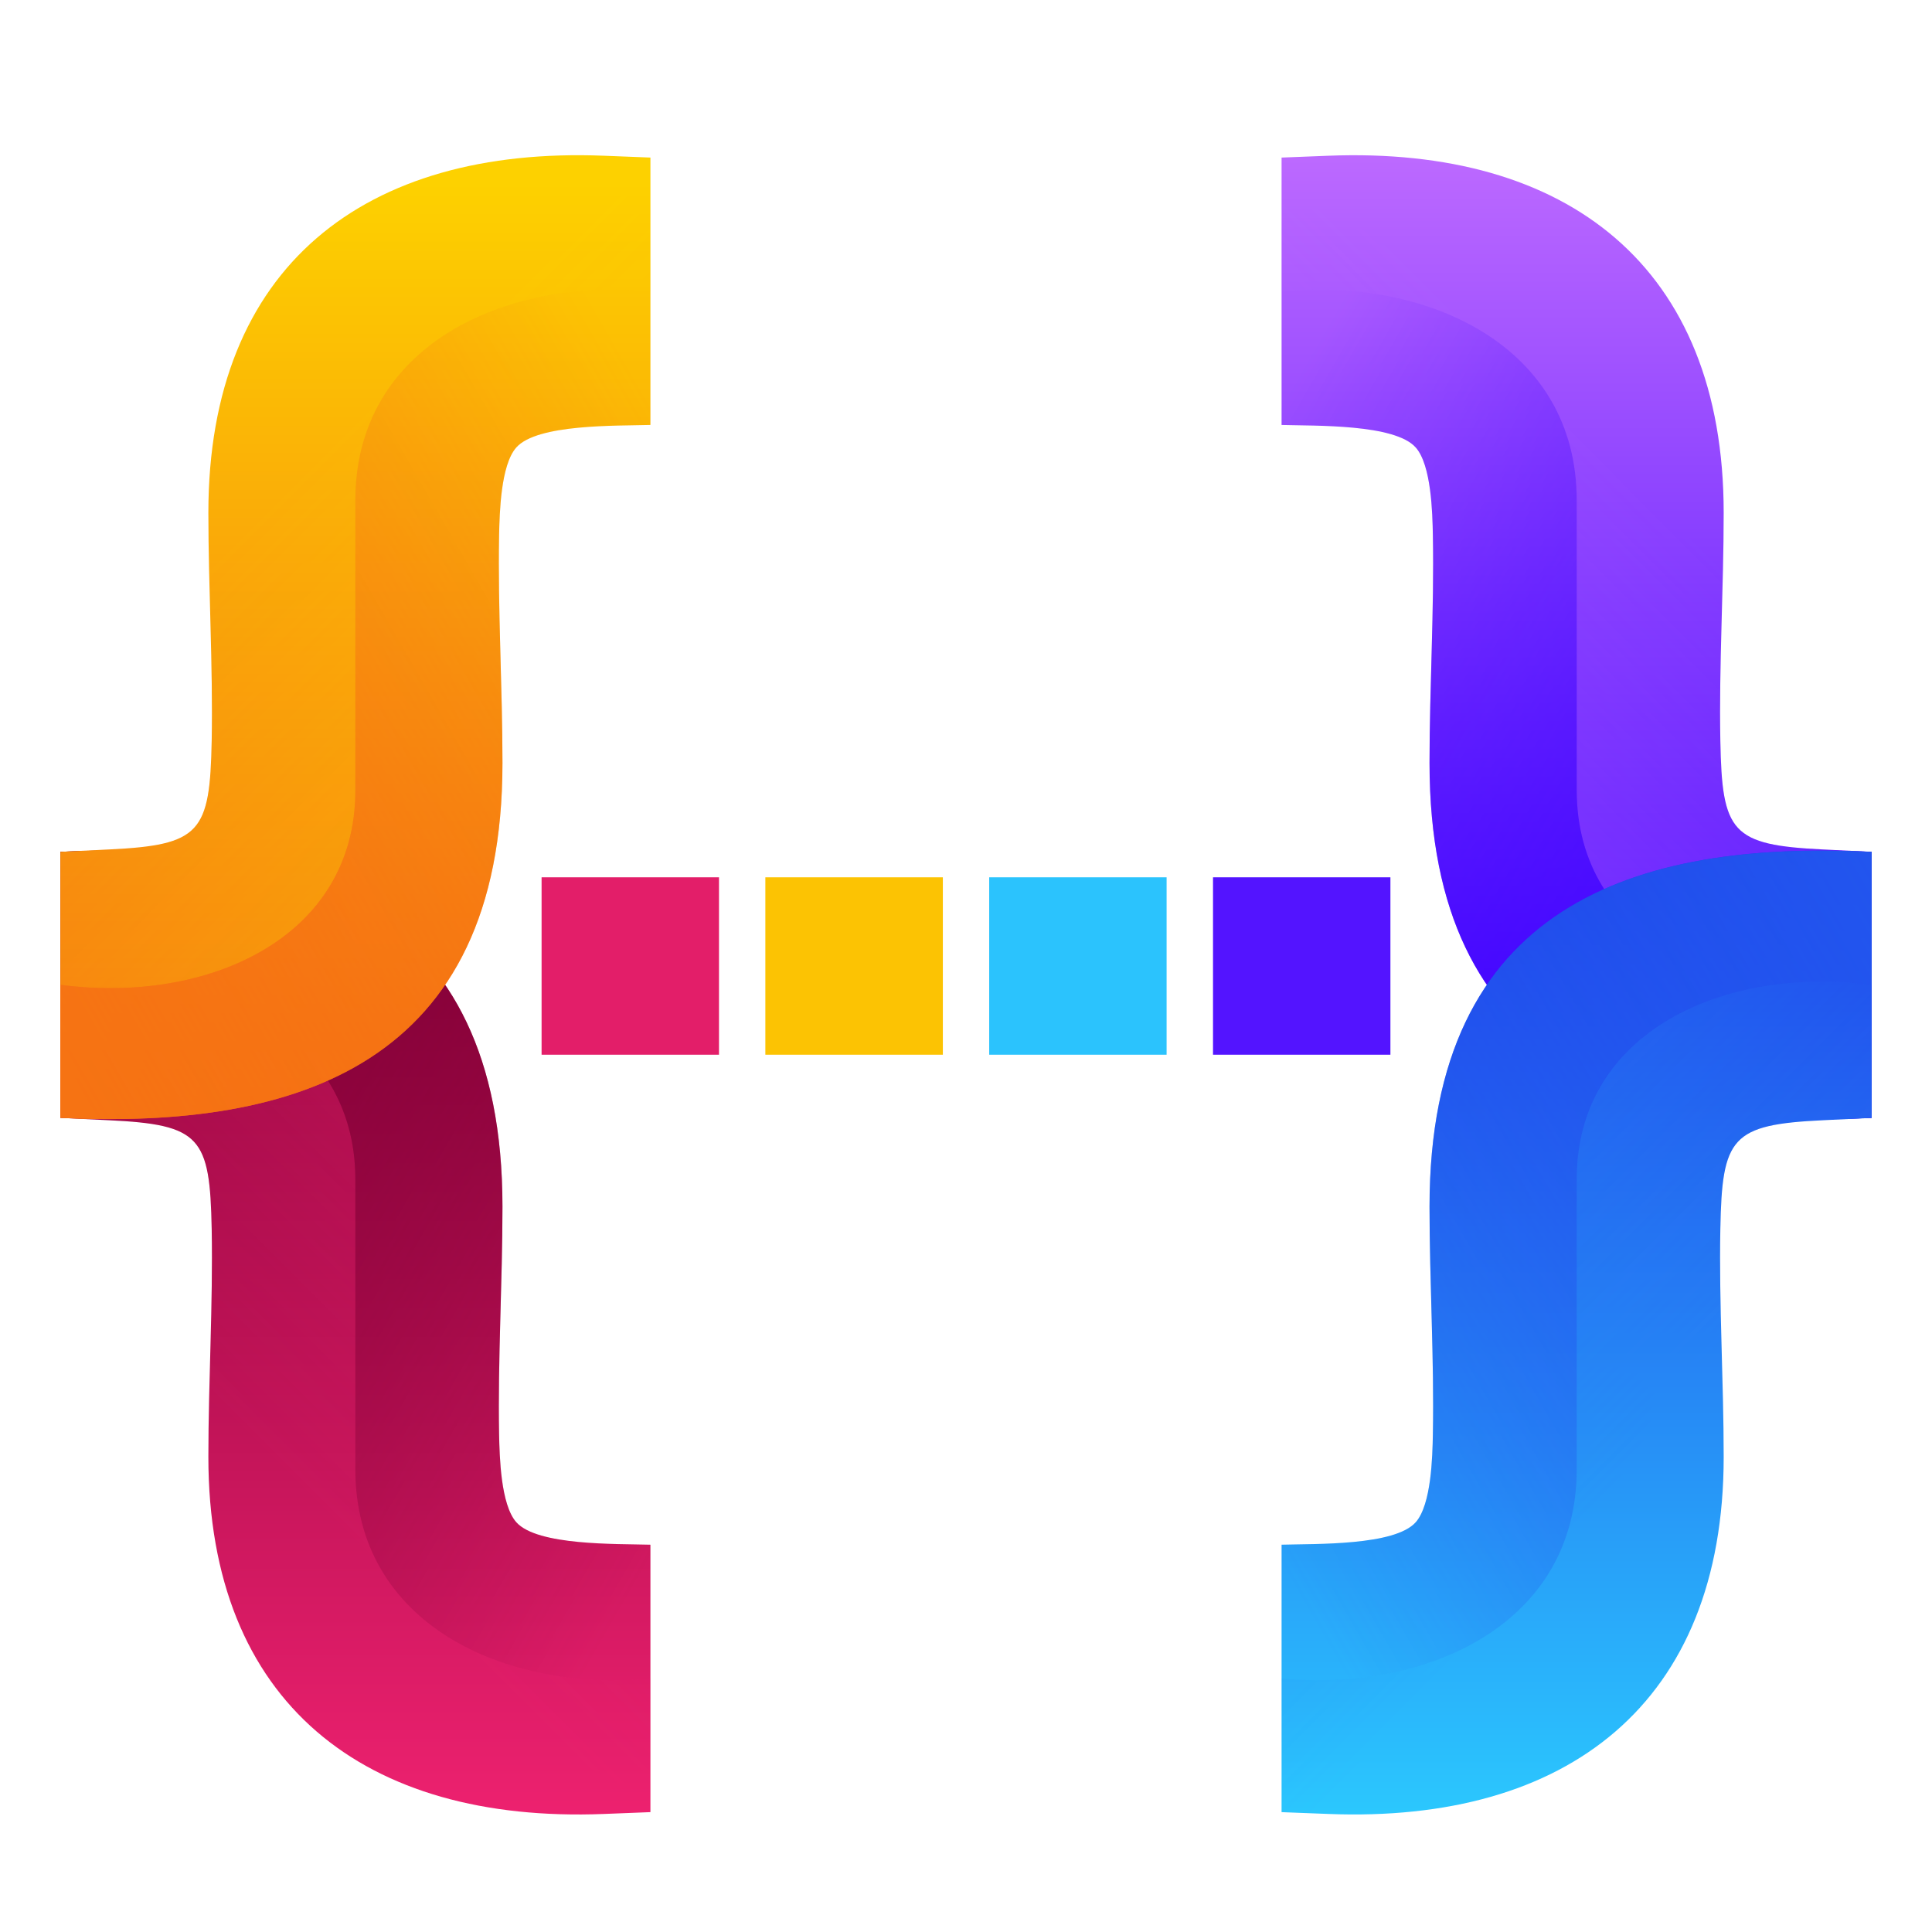
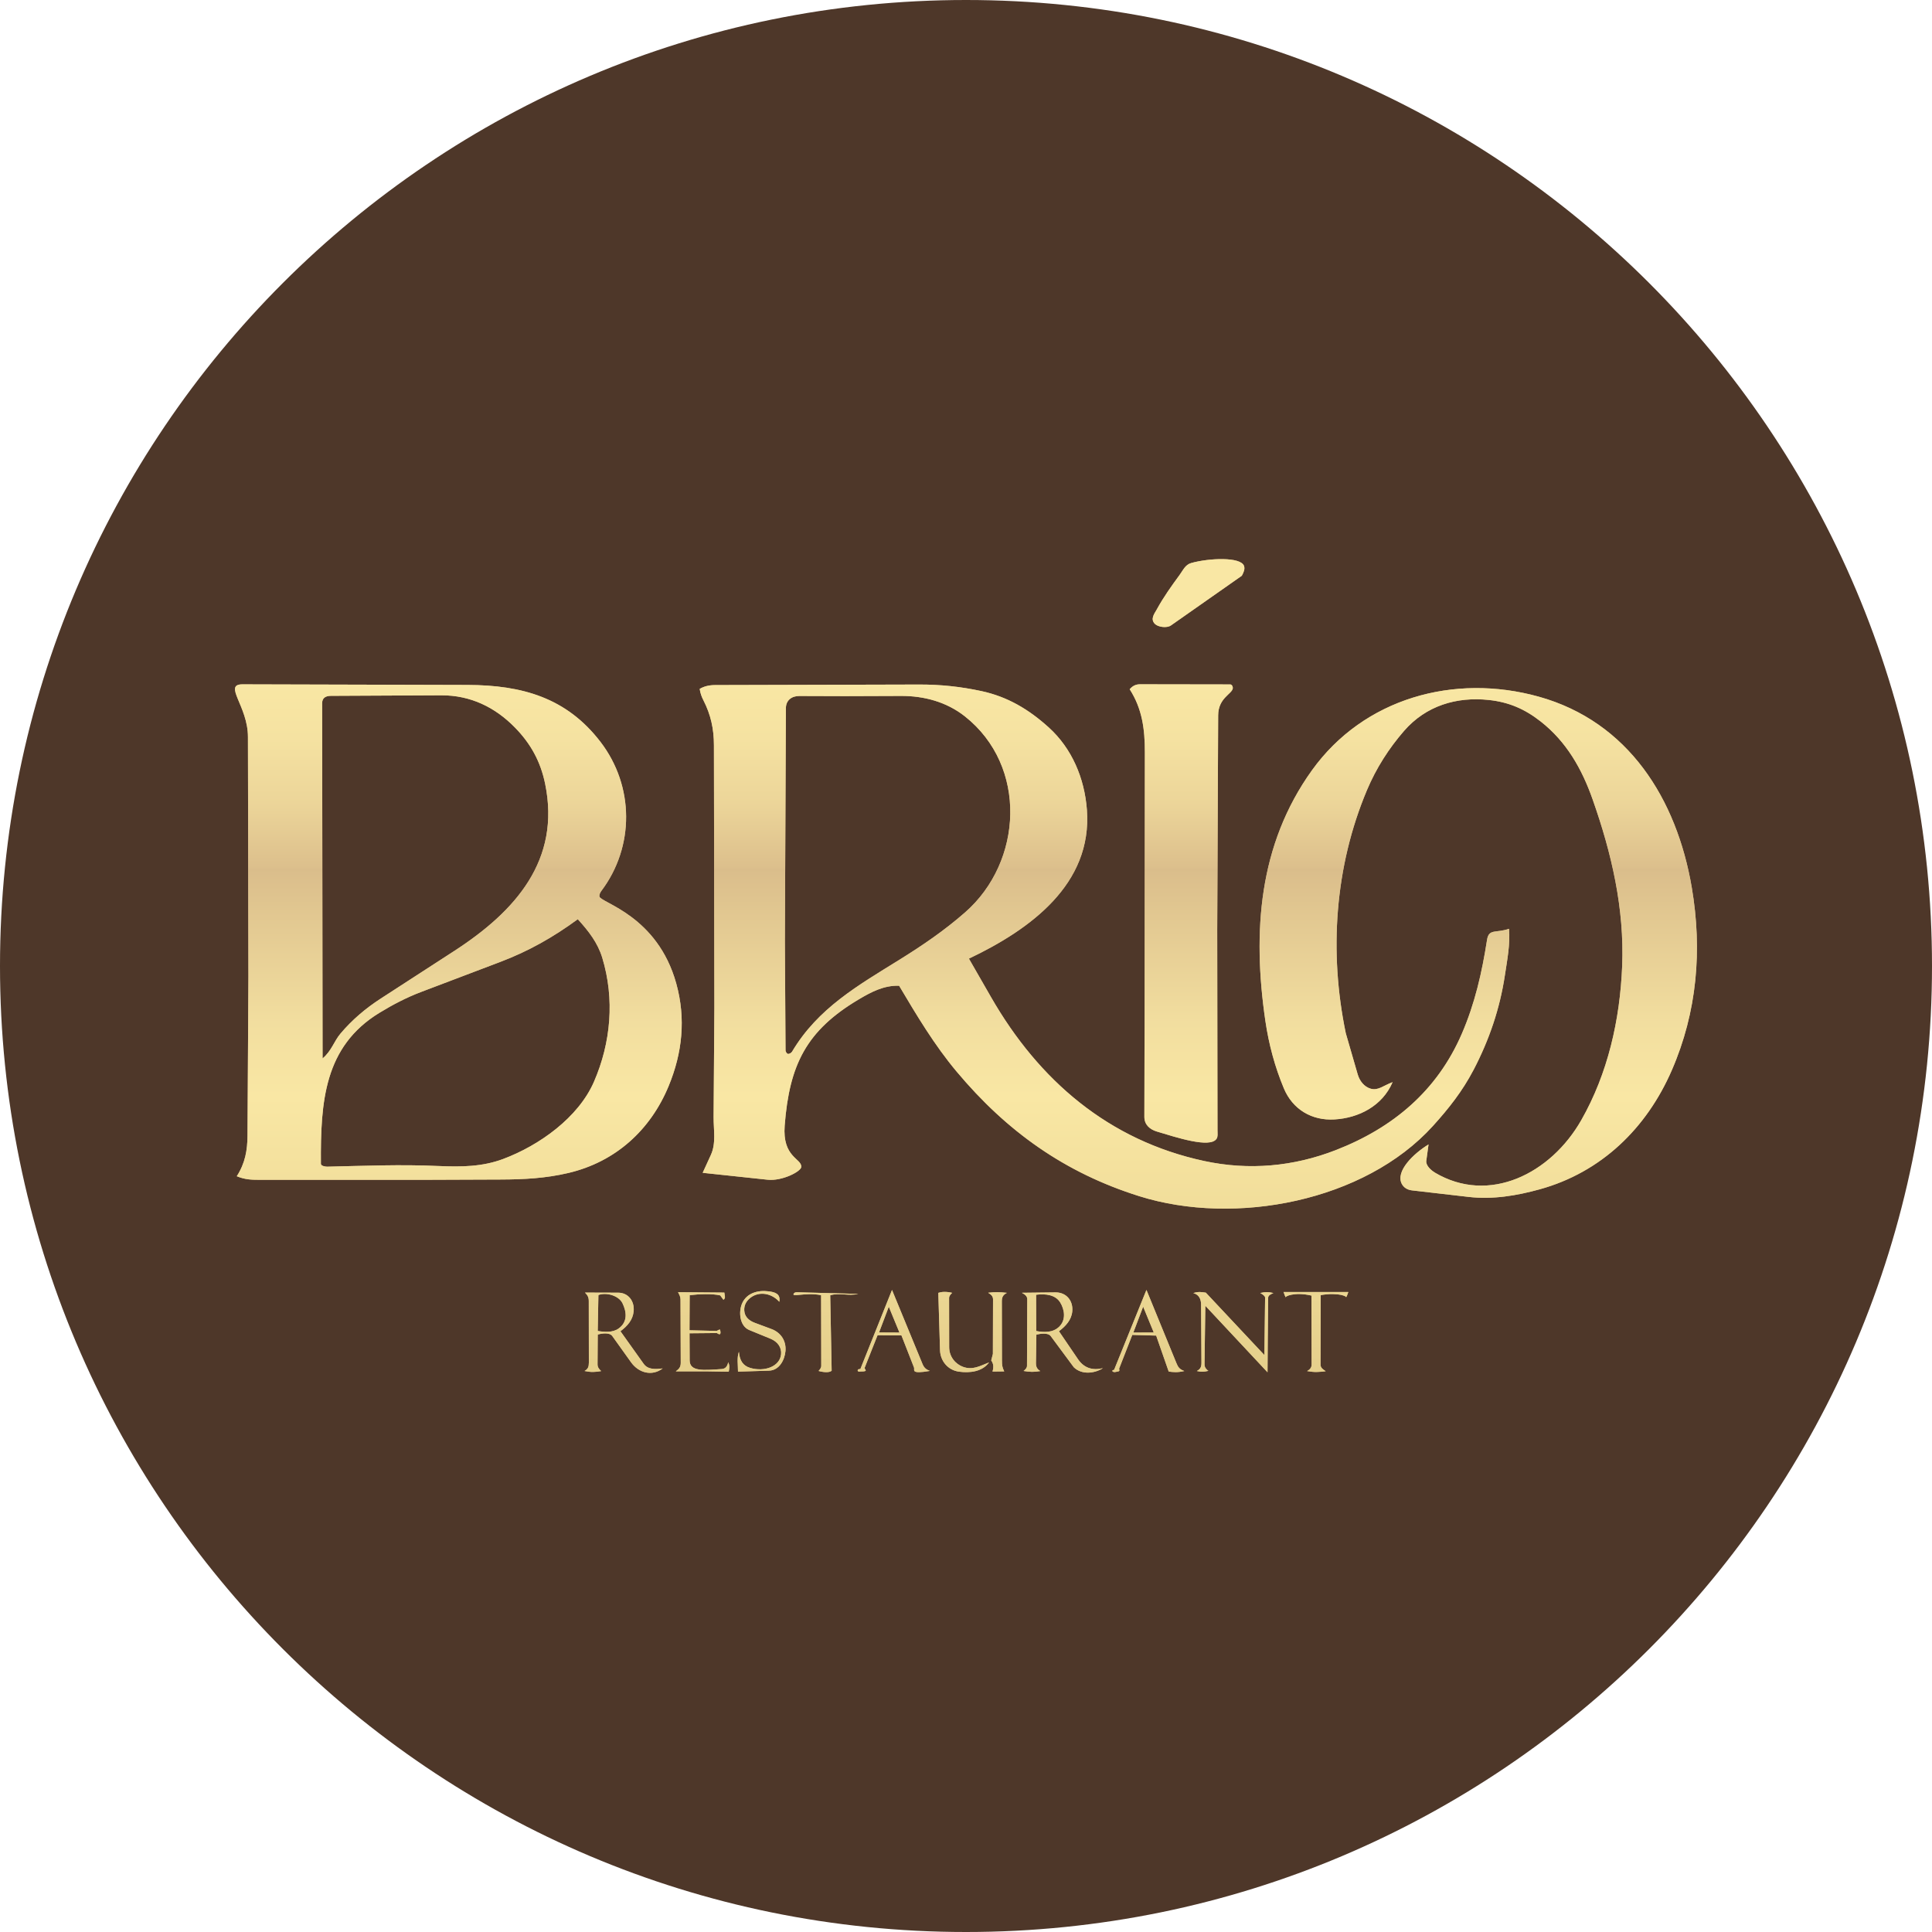
- <svg xmlns="http://www.w3.org/2000/svg" xmlns:xlink="http://www.w3.org/1999/xlink" id="Layer_1" data-name="Layer 1" viewBox="0 0 1080 1080">
+ <svg xmlns="http://www.w3.org/2000/svg" id="Layer_1" data-name="Layer 1" viewBox="0 0 1080 1080">
  <defs>
    <style>
      .cls-1 {
-         mask: url(#mask);
+         fill: #4e3729;
      }

      .cls-2 {
-         fill: #f67313;
-       }
- 
-       .cls-2, .cls-3, .cls-4, .cls-5, .cls-6, .cls-7, .cls-8, .cls-9 {
-         fill-rule: evenodd;
-       }
- 
-       .cls-10 {
-         fill: #2bc3fd;
-       }
- 
-       .cls-11 {
-         fill: url(#linear-gradient-8);
-       }
- 
-       .cls-12 {
-         fill: url(#linear-gradient-7);
-       }
- 
-       .cls-13 {
-         fill: url(#linear-gradient-5);
-       }
- 
-       .cls-14 {
-         fill: url(#linear-gradient-6);
-       }
- 
-       .cls-15 {
-         fill: url(#linear-gradient-9);
-       }
- 
-       .cls-16 {
-         fill: url(#linear-gradient-4);
-       }
- 
-       .cls-17 {
-         fill: url(#linear-gradient-3);
-       }
- 
-       .cls-18 {
-         fill: url(#linear-gradient-2);
-       }
- 
-       .cls-19 {
-         fill: url(#linear-gradient);
-       }
- 
-       .cls-20 {
-         mask: url(#mask-2);
-       }
- 
-       .cls-21 {
-         mask: url(#mask-3);
-       }
- 
-       .cls-22 {
-         mask: url(#mask-4);
-       }
- 
-       .cls-23 {
-         mask: url(#mask-5);
-       }
- 
-       .cls-24 {
-         mask: url(#mask-7);
-       }
- 
-       .cls-25 {
-         mask: url(#mask-6);
-       }
- 
-       .cls-26 {
-         mask: url(#mask-1);
+         fill: url(#Degradado_sin_nombre_117);
      }

      .cls-3 {
-         fill: #830037;
-       }
- 
-       .cls-4 {
-         fill: #2684f5;
-       }
- 
-       .cls-27 {
-         clip-path: url(#clippath-1);
-       }
- 
-       .cls-28 {
-         clip-path: url(#clippath-3);
-       }
- 
-       .cls-29 {
-         clip-path: url(#clippath-2);
-       }
- 
-       .cls-30 {
-         fill: #fcc303;
-       }
- 
-       .cls-31 {
-         clip-rule: evenodd;
-         fill: none;
-       }
- 
-       .cls-32 {
-         fill: url(#linear-gradient-10);
-       }
- 
-       .cls-33 {
-         fill: url(#linear-gradient-11);
-       }
- 
-       .cls-34 {
-         fill: url(#linear-gradient-12);
-       }
- 
-       .cls-5 {
-         fill: #eb206e;
-       }
- 
-       .cls-35 {
-         fill: #e31e69;
-       }
- 
-       .cls-6 {
-         fill: #25e;
-       }
- 
-       .cls-7 {
-         fill: #4004ff;
-       }
- 
-       .cls-8 {
-         fill: #b866ff;
-       }
- 
-       .cls-36 {
-         fill: #5314ff;
-       }
- 
-       .cls-37 {
-         clip-path: url(#clippath);
-       }
- 
-       .cls-9 {
-         fill: #fdd000;
+         fill: #dabd8b;
      }
    </style>
-     <clipPath id="clippath">
-       <path class="cls-31" d="M33.74,476.18v148.72l26.92,1.31c51.56,2.44,56.68,9.4,57.68,60.87.76,42.13-1.86,84.99-1.86,127.32,0,138.03,87.73,204.84,220.96,199.62l26.15-1.03v-149.49c-19-.55-63.26.62-74.96-12.55-8.78-9.86-9.36-36.83-9.64-49.11-.75-42.11,1.89-84.99,1.89-127.33,0-168.73-115.19-204.73-247.15-198.33" />
-     </clipPath>
-     <linearGradient id="linear-gradient" x1="881.34" y1="-1703.07" x2="881.34" y2="-2236.99" gradientTransform="translate(1080 -1222.71) rotate(-180)" gradientUnits="userSpaceOnUse">
-       <stop offset="0" stop-color="#820036" />
-       <stop offset="1" stop-color="#ed216f" />
+     <linearGradient id="Degradado_sin_nombre_117" data-name="Degradado sin nombre 117" x1="540" y1="767.45" x2="540" y2="312.55" gradientUnits="userSpaceOnUse">
+       <stop offset=".01" stop-color="#e6d08c" />
+       <stop offset=".34" stop-color="#f9e7a4" />
+       <stop offset=".43" stop-color="#f2de9f" />
+       <stop offset=".56" stop-color="#e2c891" />
+       <stop offset=".62" stop-color="#dabd8b" />
+       <stop offset=".62" stop-color="#dcbf8c" />
+       <stop offset=".7" stop-color="#ecd599" />
+       <stop offset=".78" stop-color="#f5e2a1" />
+       <stop offset=".85" stop-color="#f9e7a4" />
    </linearGradient>
-     <linearGradient id="linear-gradient-2" x1="392.28" y1="-1233.42" x2="828.92" y2="-1670.06" gradientTransform="translate(983.99 -844.98) rotate(-180)" gradientUnits="userSpaceOnUse">
-       <stop offset="0" stop-color="#fff" />
-       <stop offset="1" stop-color="#000" />
-     </linearGradient>
-     <mask id="mask" x="33.74" y="548.66" width="329.85" height="465.65" maskUnits="userSpaceOnUse">
-       <rect class="cls-18" x="33.74" y="548.66" width="329.85" height="465.65" />
-     </mask>
-     <linearGradient id="linear-gradient-3" x1="1005.65" y1="-1427.29" x2="589.1" y2="-1667.63" gradientTransform="translate(983.99 -847.06) rotate(-180)" xlink:href="#linear-gradient-2" />
-     <mask id="mask-1" x="33.74" y="475.49" width="329.85" height="463.72" maskUnits="userSpaceOnUse">
-       <rect class="cls-17" x="33.74" y="475.49" width="329.85" height="463.72" />
-     </mask>
-     <clipPath id="clippath-1">
-       <path class="cls-31" d="M33.74,624.9v-148.72l26.92-1.31c51.56-2.45,56.68-9.43,57.68-60.85.76-42.13-1.86-85.01-1.86-127.35,0-138.05,87.73-204.85,220.96-199.62l26.15,1.03v149.47c-19,.55-63.26-.62-74.96,12.56-8.78,9.84-9.36,36.83-9.64,49.08-.75,42.13,1.89,85.01,1.89,127.34,0,168.75-115.19,204.75-247.15,198.35" />
-     </clipPath>
-     <linearGradient id="linear-gradient-4" x1="881.34" y1="-1848.26" x2="881.34" y2="-1324.55" gradientTransform="translate(1080 -1222.71) rotate(-180)" gradientUnits="userSpaceOnUse">
-       <stop offset="0" stop-color="#f56b15" />
-       <stop offset="1" stop-color="#fdd100" />
-     </linearGradient>
-     <linearGradient id="linear-gradient-5" x1="392.2" y1="-1570.49" x2="828.83" y2="-1134.21" gradientTransform="translate(983.99 -858.09) rotate(-180)" xlink:href="#linear-gradient-2" />
-     <mask id="mask-2" x="33.74" y="86.77" width="329.85" height="465.62" maskUnits="userSpaceOnUse">
-       <rect class="cls-13" x="33.74" y="86.78" width="329.85" height="465.62" />
-     </mask>
-     <linearGradient id="linear-gradient-6" x1="1005.69" y1="-1376.82" x2="589.11" y2="-1136.46" gradientTransform="translate(983.99 -855.96) rotate(-180)" xlink:href="#linear-gradient-2" />
-     <mask id="mask-3" x="33.74" y="161.85" width="329.85" height="463.74" maskUnits="userSpaceOnUse">
-       <rect class="cls-14" x="33.74" y="161.85" width="329.85" height="463.74" />
-     </mask>
-     <clipPath id="clippath-2">
-       <path class="cls-31" d="M1046.26,624.9v-148.72l-26.93-1.31c-51.58-2.48-56.69-9.43-57.65-60.88-.79-42.13,1.87-85.01,1.87-127.31,0-138.05-87.74-204.85-220.97-199.62l-26.18,1.03v149.47c18.98.55,63.27-.62,74.98,12.56,8.78,9.84,9.38,36.83,9.6,49.08.79,42.13-1.87,85.01-1.87,127.34,0,168.75,115.21,204.75,247.15,198.35" />
-     </clipPath>
-     <linearGradient id="linear-gradient-7" x1="198.66" y1="-1848.62" x2="198.66" y2="-1311.16" gradientTransform="translate(1080 -1222.71) rotate(-180)" gradientUnits="userSpaceOnUse">
-       <stop offset="0" stop-color="#3a00ff" />
-       <stop offset="1" stop-color="#bc69ff" />
-     </linearGradient>
-     <linearGradient id="linear-gradient-8" x1="567.92" y1="-1570.51" x2="131.26" y2="-1134.2" gradientTransform="translate(1056.09 -858.09) rotate(-180)" xlink:href="#linear-gradient-2" />
-     <mask id="mask-4" x="716.41" y="86.76" width="329.85" height="465.63" maskUnits="userSpaceOnUse">
-       <rect class="cls-11" x="716.41" y="86.76" width="329.85" height="465.63" />
-     </mask>
-     <linearGradient id="linear-gradient-9" x1="-45.56" y1="-1376.81" x2="371.01" y2="-1136.44" gradientTransform="translate(1056.09 -855.96) rotate(-180)" xlink:href="#linear-gradient-2" />
-     <mask id="mask-5" x="716.41" y="161.84" width="329.85" height="463.75" maskUnits="userSpaceOnUse">
-       <rect class="cls-15" x="716.41" y="161.86" width="329.85" height="463.74" />
-     </mask>
-     <clipPath id="clippath-3">
-       <path class="cls-31" d="M1046.26,476.19v148.72l-26.93,1.29c-51.58,2.45-56.69,9.41-57.65,60.87-.79,42.13,1.87,85.01,1.87,127.34,0,138.03-87.74,204.84-220.97,199.6l-26.18-1.01v-149.51c18.98-.55,63.27.64,74.98-12.53,8.78-9.86,9.38-36.84,9.6-49.11.79-42.13-1.87-84.99-1.87-127.33,0-168.73,115.21-204.77,247.15-198.33" />
-     </clipPath>
-     <linearGradient id="linear-gradient-10" x1="198.66" y1="-1636.81" x2="198.66" y2="-2276.83" gradientTransform="translate(1080 -1222.71) rotate(-180)" gradientUnits="userSpaceOnUse">
-       <stop offset="0" stop-color="#1e27e8" />
-       <stop offset="1" stop-color="#2cd2ff" />
-     </linearGradient>
-     <linearGradient id="linear-gradient-11" x1="-45.56" y1="-1427.28" x2="371" y2="-1667.64" gradientTransform="translate(1056.09 -847.06) rotate(-180)" xlink:href="#linear-gradient-2" />
-     <mask id="mask-6" x="716.41" y="475.46" width="329.85" height="463.76" maskUnits="userSpaceOnUse">
-       <rect class="cls-33" x="716.41" y="475.46" width="329.85" height="463.76" />
-     </mask>
-     <linearGradient id="linear-gradient-12" x1="567.8" y1="-1233.42" x2="131.15" y2="-1670.07" gradientTransform="translate(1056.09 -844.98) rotate(-180)" xlink:href="#linear-gradient-2" />
-     <mask id="mask-7" x="716.41" y="548.67" width="329.85" height="465.63" maskUnits="userSpaceOnUse">
-       <rect class="cls-34" x="716.41" y="548.67" width="329.85" height="465.63" />
-     </mask>
  </defs>
+   <circle class="cls-1" cx="540" cy="540" r="540" />
  <g>
-     <g class="cls-37">
-       <rect class="cls-19" x="33.74" y="469.78" width="329.85" height="549.45" />
-     </g>
-     <g class="cls-1">
-       <path class="cls-5" d="M33.74,550.54c81.36-10.82,164.9,25.54,164.9,108.76v162.09c0,86.37,83.32,124.59,164.96,116.85v74.75l-26.15,1.03c-133.23,5.21-220.96-61.59-220.96-199.62,0-42.33,2.62-85.2,1.86-127.32-1-51.47-6.12-58.42-57.68-60.87l-26.92-1.31v-74.36Z" />
-     </g>
-     <g class="cls-26">
-       <path class="cls-3" d="M33.74,476.18v74.36c81.36-10.82,164.9,25.54,164.9,108.76v162.09c0,86.37,83.32,124.59,164.96,116.85v-74.74c-19-.55-63.26.62-74.96-12.55-8.78-9.86-9.36-36.83-9.64-49.11-.75-42.11,1.89-84.99,1.89-127.33,0-168.73-115.19-204.73-247.15-198.33" />
-     </g>
-     <g class="cls-27">
-       <rect class="cls-16" x="33.74" y="81.83" width="329.85" height="549.47" />
-     </g>
-     <g class="cls-20">
-       <path class="cls-9" d="M33.74,550.52c81.36,10.82,164.9-25.54,164.9-108.76v-162.1c0-86.35,83.32-124.56,164.96-116.81v-74.75l-26.15-1.03c-133.23-5.23-220.96,61.57-220.96,199.62,0,42.34,2.62,85.22,1.86,127.35-1,51.42-6.12,58.4-57.68,60.85l-26.92,1.31v74.34Z" />
-     </g>
-     <g class="cls-21">
-       <path class="cls-2" d="M33.74,624.9v-74.37c81.36,10.82,164.9-25.54,164.9-108.76v-162.1c0-86.35,83.32-124.56,164.96-116.81v74.72c-19,.55-63.26-.62-74.96,12.56-8.78,9.84-9.36,36.83-9.64,49.08-.75,42.13,1.89,85.01,1.89,127.34,0,168.75-115.19,204.75-247.15,198.35" />
-     </g>
-   </g>
-   <g>
-     <g class="cls-29">
-       <rect class="cls-12" x="716.41" y="81.84" width="329.85" height="549.47" />
-     </g>
-     <g class="cls-22">
-       <path class="cls-8" d="M1046.26,550.53c-81.36,10.82-164.87-25.54-164.87-108.76v-162.1c0-86.35-83.34-124.59-164.98-116.85v-74.72l26.18-1.03c133.23-5.23,220.97,61.57,220.97,199.62,0,42.3-2.66,85.18-1.87,127.31.96,51.46,6.07,58.41,57.65,60.88l26.93,1.31v74.34Z" />
-     </g>
-     <g class="cls-23">
-       <path class="cls-7" d="M1046.26,624.9v-74.37c-81.36,10.82-164.87-25.54-164.87-108.76v-162.1c0-86.35-83.34-124.59-164.98-116.85v74.75c18.98.55,63.27-.62,74.98,12.56,8.78,9.84,9.38,36.83,9.6,49.08.79,42.13-1.87,85.01-1.87,127.34,0,168.75,115.21,204.75,247.15,198.35" />
-     </g>
-     <g class="cls-28">
-       <rect class="cls-32" x="716.41" y="469.75" width="329.85" height="549.49" />
-     </g>
-     <g class="cls-25">
-       <path class="cls-6" d="M1046.26,476.19v74.34c-81.36-10.81-164.87,25.56-164.87,108.78v162.09c0,86.37-83.34,124.57-164.98,116.85v-74.76c18.98-.55,63.27.64,74.98-12.53,8.78-9.86,9.38-36.84,9.6-49.11.79-42.13-1.87-84.99-1.87-127.33,0-168.73,115.21-204.77,247.15-198.33" />
-     </g>
-     <g class="cls-24">
-       <path class="cls-4" d="M1046.26,550.53c-81.36-10.81-164.87,25.56-164.87,108.78v162.09c0,86.37-83.34,124.57-164.98,116.85v74.75l26.18,1.01c133.23,5.23,220.97-61.57,220.97-199.6,0-42.33-2.66-85.22-1.87-127.34.96-51.45,6.07-58.42,57.65-60.87l26.93-1.29v-74.37Z" />
-     </g>
-   </g>
-   <g>
-     <rect class="cls-36" x="678.08" y="490.42" width="99.17" height="99.17" />
-     <rect class="cls-10" x="552.97" y="490.42" width="99.17" height="99.17" />
-     <rect class="cls-30" x="427.84" y="490.42" width="99.22" height="99.17" />
-     <rect class="cls-35" x="302.75" y="490.42" width="99.17" height="99.17" />
+     <path class="cls-3" d="M708.7,746.49l-.15,20.62-34.77-37.19-.45,32.77c-.02,1.65.98,2.84,2.14,3.63-2.4.53-3.81.73-6.42.09,2.07-1.14,2.59-2.37,2.57-4.65l-.19-32.41c-.02-3.31-1.32-5.71-4.36-6.5,2.8-.94,4.66-.58,7.01-.24l32.73,34.89.39-32.13c.01-1.06-2.19-2.29-2.72-2.58,2.77-.63,4.61-.64,7.36.02-1.12.57-2.93,1.14-2.94,2.68l-.19,21.01ZM385.45,745.32l15.25-.14c.47.17,1.6,1.21,1.97.31.29-.7-.09-2.46-.45-2.29l-1.61.79-15.18-.35.1-19.64c5.37-.61,12.49-.93,17.09.14l1.61,2.23c.37.51,1.12-.72,1.03-1.38l-.35-2.43-25.88-.22c.72,1.45,1.38,2.49,1.38,4.05l.13,35.38c0,2.33-.78,3.38-2.79,4.84h18.07s11.55.19,11.55.19c.36-1.93.61-3.41-.29-5.31-.39,1.88-1.26,3.65-3.59,3.81-10.36.73-17.94,1.5-17.97-4.88l-.07-15.1ZM439.08,755.32c.5-5.58-2.39-10.37-7.89-12.41l-9.2-3.42c-3.23-1.2-5.29-3.16-5.81-5.89-.59-3.16.59-6.06,3.33-8.16,4.99-3.83,11.87-2.5,16.14,2.27.79-4.51-2.47-5.38-5.87-5.83-6.13-.81-12.23.92-14.84,6.51-2.23,4.78-1.51,12.88,3.88,15.09l11.86,4.86c3.99,1.63,6.34,4.87,5.95,8.72-.7,6.83-9.21,9.95-17.2,7.63-4.23-1.23-5.98-4.3-6.38-9.05-1.19,3.62-.51,6.89-.5,11.12l17.32-.55c5.81-.18,8.77-6.04,9.2-10.89ZM464.1,724.06c5.23-1.54,10.16.53,15.64-.76l-33.94-.91c-.99-.03-1.6.12-1.96.58-1.98,2.53,6.33-.74,15.17,1.04l.08,39.49c0,1.17-.84,2.13-1.5,2.88,3.04.85,6.11.96,7.31-.13l-.8-42.19ZM530.55,725.6c0-1.23.96-2.18,1.72-2.89-3.34-.8-5.86-.63-7.75,0l.96,32.04c.18,6.07,4.41,11.17,10.59,12.02s13.11-.03,16.81-5.17c-5.32,2.08-9.22,4.45-14.64,2.44-3.81-1.41-7.64-5.29-7.65-10.98l-.04-27.47ZM560.09,760.74l-.06-33.42c0-2.35.83-3.59,2.84-4.61-3.97-.45-6.54-.51-10.49-.06,1.42.9,2.74,1.83,2.73,3.65l-.08,30.55-.93,3.62c1.27,1.89,1.48,3.6.72,6.23l6.54-.08c-1.21-2.44-1.26-3.82-1.26-5.87ZM738.19,762.69l.1-38.72c10.11-1.73,15.22.91,14.02,1.31.45-.15.86-1.55,1.41-3.02h-36.21c.57,1.48.97,2.85,1.41,3.02-1.11-.43,4.49-3.32,14.2-1.04l.09,38.52c0,1.8-1.03,2.84-2.53,3.69,4.24.76,6.59.54,10.4.08-1.91-1.32-2.91-2-2.9-3.85ZM823.7,598.13c8.73-16.71,14.72-34.21,17.55-53.01,1.34-8.88,2.99-17.19,2.31-25.91-7.4,2.54-11.3-.22-12.3,6.21-2.83,18.23-6.8,35.62-14.12,52.52-13.76,31.77-38.34,52.48-70.35,64.95-23.7,9.24-48.58,11.5-73.6,6.13-53.37-11.46-92.42-44.99-119.19-91.6l-12.37-21.54c34.47-16.39,69.05-41.73,65.96-83.15-1.32-17.76-8.44-34.42-21.35-46.1-11.15-10.1-23.04-17.18-37.73-20.33-11.53-2.47-22.72-3.67-34.75-3.64l-113.96.3c-3.35,0-6.2.67-8.67,2.14.36,2.49,1.12,4.47,2.12,6.43,4.06,7.95,5.83,15.85,5.84,25.08l.25,146.87-.43,60.89c-.05,7.25,1.49,14.64-1.53,21.24l-4.58,10,36.27,3.86c8.16.87,18.75-4.61,18.86-7.18.2-4.79-10.66-5.27-9.29-23.06,2.62-33.9,11.99-53.1,41.41-70.57,6.97-4.14,14.02-7.88,22.55-7.64,9.96,16.76,19.72,33.15,32.18,48.02,28.02,33.44,60.4,56.54,102.07,69.63,53.57,16.83,125.91,2.94,164.14-39.23,8.88-9.8,16.5-19.46,22.7-31.31ZM502.99,536.38c-23.32,14.48-45.74,27.13-60.24,51.54-.45.75-1.74,1.35-2.29,1.22s-1.33-1.03-1.34-2.15l-.37-60.76.57-130.37c.02-4.43,3.25-6.81,7.49-6.8l25.48.08,31.41-.11c12.9-.05,25.48,3.36,35.68,11.42,35.22,27.83,32.39,81.34.12,109.57-11.56,10.12-23.57,18.32-36.5,26.35ZM802.12,655.48c-2.32-1.37-5.17-4.03-4.81-6.62l1.25-9.11c-8.44,5.13-18.55,14.98-14.98,21.99,1.05,2.06,3.07,3.38,5.71,3.69l31.73,3.66c13.43,1.55,26.84-.7,39.7-4.26,34.45-9.53,59.75-34.15,73.83-66.56,14.15-32.57,17.1-67.14,11.17-102.1-8.42-49.64-35.52-92.79-85.56-106.73-47.21-13.16-97.78.8-126.77,41.16-29.81,41.52-33.33,90.31-26.03,140.14,1.92,13.08,5.3,25.63,10.3,37.61,4.93,11.82,15.61,18.17,28.33,17.42,13.57-.8,26.78-7.53,32.48-20.84-5.09,1.85-8.02,4.87-12.26,3.65-3.47-1-6.13-4.13-7.25-8.01l-6.66-23.01c-9.43-45.31-6.17-93.07,11.81-135.82,5.23-12.44,12.34-23.45,20.73-33.12,12.32-14.2,29.5-19.25,47.43-17.33,11.21,1.2,20.1,5.06,28.93,11.98,14.39,11.27,23.03,26.37,29.11,43.65,10.6,30.08,17.78,60.85,16.49,93.09-1.21,30.13-8.01,60.09-22.84,86.13-17.08,29.99-51.54,47.32-81.84,29.37ZM680.59,631.81l-.16-112.35.53-119.55c.04-9.88,7.9-11.97,8.2-15.23.05-.59-.37-2.08-1.49-2.08l-50.37-.08c-2.24,0-4.07.77-5.8,2.77,7,10.9,8.5,22.31,8.49,35.25l-.14,153.68-.06,11.97-.08,38.16c0,4.39,3.06,7,6.97,8.18,10.68,3.2,29.74,9.53,33.37,4.07.84-1.26.54-2.77.54-4.78ZM654.5,349.67l39.69-27.83c1.08-2.02,1.81-3.71,1.24-5.44-1.73-5.23-19.61-4.46-29.55-1.66-3.32.94-4.58,4.06-6.37,6.5-4.74,6.49-9.04,12.43-12.92,19.54-1.14,2.1-3.77,5.19-1,7.98,1.81,1.82,6.71,2.44,8.9.9ZM373.75,607.18c7.68-18.56,9.74-37.72,4.28-57.41-10.52-37.95-42.15-45.08-42.94-48.59-.19-.84.29-2.12,1.07-3.16,18.59-24.67,18.5-58.57-.51-83.33-18.88-24.6-43.67-31.72-74.33-31.8l-125.74-.34c-11-.03,2.98,12.08,3.02,29.31l.27,134.05-.51,88.85c-.05,8.25-1.3,15.44-6,22.77,4.52,1.85,8.04,1.99,12.44,1.99h93.01s42.25-.16,42.25-.16c12.73-.05,24.86-.65,37.66-3.66,26.46-6.23,45.91-24.06,56.03-48.52ZM253.95,531.58l-41.08,26.61c-8.53,5.53-16.04,11.89-22.55,19.61-3.64,4.31-4.94,9.61-10,13.88l-.24-198.55c0-3.11,2.09-4.13,4.88-4.15l61.63-.3c16.46-.08,30.21,6.71,41.25,17.99,8.84,9.03,14.32,18.98,16.89,31.46,8.79,42.68-16.55,71.28-50.78,93.45ZM245.25,651.82c-21.46-.98-41.48-.1-62.3.36-1.06.02-3.56-.38-3.57-1.63-.22-34.74,1.85-65.51,32.69-84.36,7.53-4.6,15.1-8.56,23.51-11.75l44.09-16.73c15.76-5.98,29.6-13.78,43.32-23.87,6.11,6.7,11.15,13.22,13.69,21.57,6.98,22.98,4.88,47.38-4.65,69.3-8.72,20.05-30.64,35.67-50.87,43.21-11.49,4.28-23.21,4.47-35.91,3.89ZM600.19,764.23c4.39,4.36,11.5,3.64,16.35.6-5.95,1.43-10.64-.18-13.94-5.04l-10.64-15.63c3.84-2.88,6.97-6.32,7.44-11.02.6-6.05-3.32-10.77-9.47-10.69l-18.7.22c1.9,1.04,3.03,1.93,3.02,3.72l-.15,37.13c0,1.24-1.11,2.21-1.92,2.86,3.43.57,5.69.71,9.36.05-1.88-1.11-2.47-2.42-2.44-4.65l.24-15.72c2.2-.49,6.46-1.28,8.07.89l12.79,17.27ZM592.04,741.69c-3.48,3.36-8.49,3.19-12.79,2.36l-.07-20.28c5.31-.68,10.82.02,13.46,4.27,2.4,3.87,3.48,9.71-.59,13.65ZM519.79,766.36c-2.17-.83-3.25-1.79-4.14-3.97l-17.01-41.29-17.7,44.23c-2.14-.26-1.87,1.9-.01,1.35,1.02-.02,2.53.02,2.99-.44.24-.24-.74-1.24-.59-1.61l7.23-18.23,13.36.11,7.03,17.98c.5,1.29-2.22,3.77,8.85,1.86ZM502.8,744.91l-11.41-.06,5.45-14.4,5.96,14.45ZM352.78,761.54c4.2,5.88,11.62,8.01,17.66,3.42-4.19.52-8.27.73-10.66-2.62l-12.95-18.18c3.98-2.93,6.95-6.37,7.39-11.2.52-5.62-2.96-10.32-8.68-10.34l-18.53-.06c1.5,1.5,2.12,2.66,2.12,4.77l.05,34.43c0,2.23-.46,3.54-2.43,4.64,3.67.77,5.94.63,9.31.05-1.17-1.07-2.04-2.14-2.03-3.76l.11-16.66c2.14-.63,6.56-1.37,8.15.85l10.48,14.65ZM345.77,742.68c-3.26,2.3-7.87,2-11.64,1.33l.38-20.07c4.37-1.68,11.37.28,13.46,4.57,2.25,4.61,3.12,10.42-2.21,14.17ZM653.33,766.72c2.66.34,4.9.59,8.7-.31-2.77-1.01-3.5-2.19-4.48-4.6l-16.68-40.74-18.08,44.69c-1.92.2-.78,1.62,1.01,1.14,1.58-.43,2.27,0,1.78-1.8l7.37-18.88,13.35.38,7.02,20.12ZM644.97,744.88l-11.44.03,5.5-14.48,5.94,14.45Z" />
+     <path class="cls-2" d="M708.7,746.49l-.15,20.62-34.77-37.19-.45,32.77c-.02,1.65.98,2.84,2.14,3.63-2.4.53-3.81.73-6.42.09,2.07-1.14,2.59-2.37,2.57-4.65l-.19-32.41c-.02-3.31-1.32-5.71-4.36-6.5,2.8-.94,4.66-.58,7.01-.24l32.73,34.89.39-32.13c.01-1.06-2.19-2.29-2.72-2.58,2.77-.63,4.61-.64,7.36.02-1.12.57-2.93,1.14-2.94,2.68l-.19,21.01ZM385.45,745.32l15.25-.14c.47.17,1.6,1.21,1.97.31.29-.7-.09-2.46-.45-2.29l-1.61.79-15.18-.35.1-19.64c5.37-.61,12.49-.93,17.09.14l1.61,2.23c.37.51,1.12-.72,1.03-1.38l-.35-2.43-25.88-.22c.72,1.45,1.38,2.49,1.38,4.05l.13,35.38c0,2.33-.78,3.38-2.79,4.84h18.07s11.55.19,11.55.19c.36-1.93.61-3.41-.29-5.31-.39,1.88-1.26,3.65-3.59,3.81-10.36.73-17.94,1.5-17.97-4.88l-.07-15.1ZM439.08,755.32c.5-5.58-2.39-10.37-7.89-12.41l-9.2-3.42c-3.23-1.2-5.29-3.16-5.81-5.89-.59-3.16.59-6.06,3.33-8.16,4.99-3.83,11.87-2.5,16.14,2.27.79-4.51-2.47-5.38-5.87-5.83-6.13-.81-12.23.92-14.84,6.51-2.23,4.78-1.51,12.88,3.88,15.09l11.86,4.86c3.99,1.63,6.34,4.87,5.95,8.72-.7,6.83-9.21,9.95-17.2,7.63-4.23-1.23-5.98-4.3-6.38-9.05-1.19,3.62-.51,6.89-.5,11.12l17.32-.55c5.81-.18,8.77-6.04,9.2-10.89ZM464.1,724.06c5.23-1.54,10.16.53,15.64-.76l-33.94-.91c-.99-.03-1.6.12-1.96.58-1.98,2.53,6.33-.74,15.17,1.04l.08,39.49c0,1.17-.84,2.13-1.5,2.88,3.04.85,6.11.96,7.31-.13l-.8-42.19ZM530.55,725.6c0-1.23.96-2.18,1.72-2.89-3.34-.8-5.86-.63-7.75,0l.96,32.04c.18,6.07,4.41,11.17,10.59,12.02s13.11-.03,16.81-5.17c-5.32,2.08-9.22,4.45-14.64,2.44-3.81-1.41-7.64-5.29-7.65-10.98l-.04-27.47ZM560.09,760.74l-.06-33.42c0-2.35.83-3.59,2.84-4.61-3.97-.45-6.54-.51-10.49-.06,1.42.9,2.74,1.83,2.73,3.65l-.08,30.55-.93,3.62c1.27,1.89,1.48,3.6.72,6.23l6.54-.08c-1.21-2.44-1.26-3.82-1.26-5.87ZM738.19,762.69l.1-38.72c10.11-1.73,15.22.91,14.02,1.31.45-.15.86-1.55,1.41-3.02h-36.21c.57,1.48.97,2.85,1.41,3.02-1.11-.43,4.49-3.32,14.2-1.04l.09,38.52c0,1.8-1.03,2.84-2.53,3.69,4.24.76,6.59.54,10.4.08-1.91-1.32-2.91-2-2.9-3.85ZM823.7,598.13c8.73-16.71,14.72-34.21,17.55-53.01,1.34-8.88,2.99-17.19,2.31-25.91-7.4,2.54-11.3-.22-12.3,6.21-2.83,18.23-6.8,35.62-14.12,52.52-13.76,31.77-38.34,52.48-70.35,64.95-23.7,9.24-48.58,11.5-73.6,6.13-53.37-11.46-92.42-44.99-119.19-91.6l-12.37-21.54c34.47-16.39,69.05-41.73,65.96-83.15-1.32-17.76-8.44-34.42-21.35-46.1-11.15-10.1-23.04-17.18-37.73-20.33-11.53-2.47-22.72-3.67-34.75-3.64l-113.96.3c-3.35,0-6.2.67-8.67,2.14.36,2.49,1.12,4.47,2.12,6.43,4.06,7.95,5.83,15.85,5.84,25.08l.25,146.87-.43,60.89c-.05,7.25,1.49,14.64-1.53,21.24l-4.58,10,36.27,3.86c8.16.87,18.75-4.61,18.86-7.18.2-4.79-10.66-5.27-9.29-23.06,2.62-33.9,11.99-53.1,41.41-70.57,6.97-4.14,14.02-7.88,22.55-7.64,9.96,16.76,19.72,33.15,32.18,48.02,28.02,33.44,60.4,56.54,102.07,69.63,53.57,16.83,125.91,2.94,164.14-39.23,8.88-9.8,16.5-19.46,22.7-31.31ZM502.99,536.38c-23.32,14.48-45.74,27.13-60.24,51.54-.45.75-1.74,1.35-2.29,1.22s-1.33-1.03-1.34-2.15l-.37-60.76.57-130.37c.02-4.43,3.25-6.81,7.49-6.8l25.48.08,31.41-.11c12.9-.05,25.48,3.36,35.68,11.42,35.22,27.83,32.39,81.34.12,109.57-11.56,10.12-23.57,18.32-36.5,26.35ZM802.12,655.48c-2.32-1.37-5.17-4.03-4.81-6.62l1.25-9.11c-8.44,5.13-18.55,14.98-14.98,21.99,1.05,2.06,3.07,3.38,5.71,3.69l31.73,3.66c13.43,1.55,26.84-.7,39.7-4.26,34.45-9.53,59.75-34.15,73.83-66.56,14.15-32.57,17.1-67.14,11.17-102.1-8.42-49.64-35.52-92.79-85.56-106.73-47.21-13.16-97.78.8-126.77,41.16-29.81,41.52-33.33,90.31-26.03,140.14,1.92,13.08,5.3,25.63,10.3,37.61,4.93,11.82,15.61,18.17,28.33,17.42,13.57-.8,26.78-7.53,32.48-20.84-5.09,1.85-8.02,4.87-12.26,3.65-3.47-1-6.13-4.13-7.25-8.01l-6.66-23.01c-9.43-45.31-6.17-93.07,11.81-135.82,5.23-12.44,12.34-23.45,20.73-33.12,12.32-14.2,29.5-19.25,47.43-17.33,11.21,1.2,20.1,5.06,28.93,11.98,14.39,11.27,23.03,26.37,29.11,43.65,10.6,30.08,17.78,60.85,16.49,93.09-1.21,30.13-8.01,60.09-22.84,86.13-17.08,29.99-51.54,47.32-81.84,29.37ZM680.59,631.81l-.16-112.35.53-119.55c.04-9.88,7.9-11.97,8.2-15.23.05-.59-.37-2.08-1.49-2.08l-50.37-.08c-2.24,0-4.07.77-5.8,2.77,7,10.9,8.5,22.31,8.49,35.25l-.14,153.68-.06,11.97-.08,38.16c0,4.39,3.06,7,6.97,8.18,10.68,3.2,29.74,9.53,33.37,4.07.84-1.26.54-2.77.54-4.78ZM654.5,349.67l39.69-27.83c1.08-2.02,1.81-3.71,1.24-5.44-1.73-5.23-19.61-4.46-29.55-1.66-3.32.94-4.58,4.06-6.37,6.5-4.74,6.49-9.04,12.43-12.92,19.54-1.14,2.1-3.77,5.19-1,7.98,1.81,1.82,6.71,2.44,8.9.9ZM373.75,607.18c7.68-18.56,9.74-37.72,4.28-57.41-10.52-37.95-42.15-45.08-42.94-48.59-.19-.84.29-2.12,1.07-3.16,18.59-24.67,18.5-58.57-.51-83.33-18.88-24.6-43.67-31.72-74.33-31.8l-125.74-.34c-11-.03,2.98,12.08,3.02,29.31l.27,134.05-.51,88.85c-.05,8.25-1.3,15.44-6,22.77,4.52,1.85,8.04,1.99,12.44,1.99h93.01s42.25-.16,42.25-.16c12.73-.05,24.86-.65,37.66-3.66,26.46-6.23,45.91-24.06,56.03-48.52ZM253.95,531.58l-41.08,26.61c-8.53,5.53-16.04,11.89-22.55,19.61-3.64,4.31-4.94,9.61-10,13.88l-.24-198.55c0-3.11,2.09-4.13,4.88-4.15l61.63-.3c16.46-.08,30.21,6.71,41.25,17.99,8.84,9.03,14.32,18.98,16.89,31.46,8.79,42.68-16.55,71.28-50.78,93.45ZM245.25,651.82c-21.46-.98-41.48-.1-62.3.36-1.06.02-3.56-.38-3.57-1.63-.22-34.74,1.85-65.51,32.69-84.36,7.53-4.6,15.1-8.56,23.51-11.75l44.09-16.73c15.76-5.98,29.6-13.78,43.32-23.87,6.11,6.7,11.15,13.22,13.69,21.57,6.98,22.98,4.88,47.38-4.65,69.3-8.72,20.05-30.64,35.67-50.87,43.21-11.49,4.28-23.21,4.47-35.91,3.89ZM600.19,764.23c4.39,4.36,11.5,3.64,16.35.6-5.95,1.43-10.64-.18-13.94-5.04l-10.64-15.63c3.84-2.88,6.97-6.32,7.44-11.02.6-6.05-3.32-10.77-9.47-10.69l-18.7.22c1.9,1.04,3.03,1.93,3.02,3.72l-.15,37.13c0,1.24-1.11,2.21-1.92,2.86,3.43.57,5.69.71,9.36.05-1.88-1.11-2.47-2.42-2.44-4.65l.24-15.72c2.2-.49,6.46-1.28,8.07.89l12.79,17.27ZM592.04,741.69c-3.48,3.36-8.49,3.19-12.79,2.36l-.07-20.28c5.31-.68,10.82.02,13.46,4.27,2.4,3.87,3.48,9.71-.59,13.65ZM519.79,766.36c-2.17-.83-3.25-1.79-4.14-3.97l-17.01-41.29-17.7,44.23c-2.14-.26-1.87,1.9-.01,1.35,1.02-.02,2.53.02,2.99-.44.24-.24-.74-1.24-.59-1.61l7.23-18.23,13.36.11,7.03,17.98c.5,1.29-2.22,3.77,8.85,1.86ZM502.8,744.91l-11.41-.06,5.45-14.4,5.96,14.45ZM352.78,761.54c4.2,5.88,11.62,8.01,17.66,3.42-4.19.52-8.27.73-10.66-2.62l-12.95-18.18c3.98-2.93,6.95-6.37,7.39-11.2.52-5.62-2.96-10.32-8.68-10.34l-18.53-.06c1.5,1.5,2.12,2.66,2.12,4.77l.05,34.43c0,2.23-.46,3.54-2.43,4.64,3.67.77,5.94.63,9.31.05-1.17-1.07-2.04-2.14-2.03-3.76l.11-16.66c2.14-.63,6.56-1.37,8.15.85l10.48,14.65ZM345.77,742.68c-3.26,2.3-7.87,2-11.64,1.33l.38-20.07c4.37-1.68,11.37.28,13.46,4.57,2.25,4.61,3.12,10.42-2.21,14.17ZM653.33,766.72c2.66.34,4.9.59,8.7-.31-2.77-1.01-3.5-2.19-4.48-4.6l-16.68-40.74-18.08,44.69c-1.92.2-.78,1.62,1.01,1.14,1.58-.43,2.27,0,1.78-1.8l7.37-18.88,13.35.38,7.02,20.12ZM644.97,744.88l-11.44.03,5.5-14.48,5.94,14.45Z" />
  </g>
</svg>
